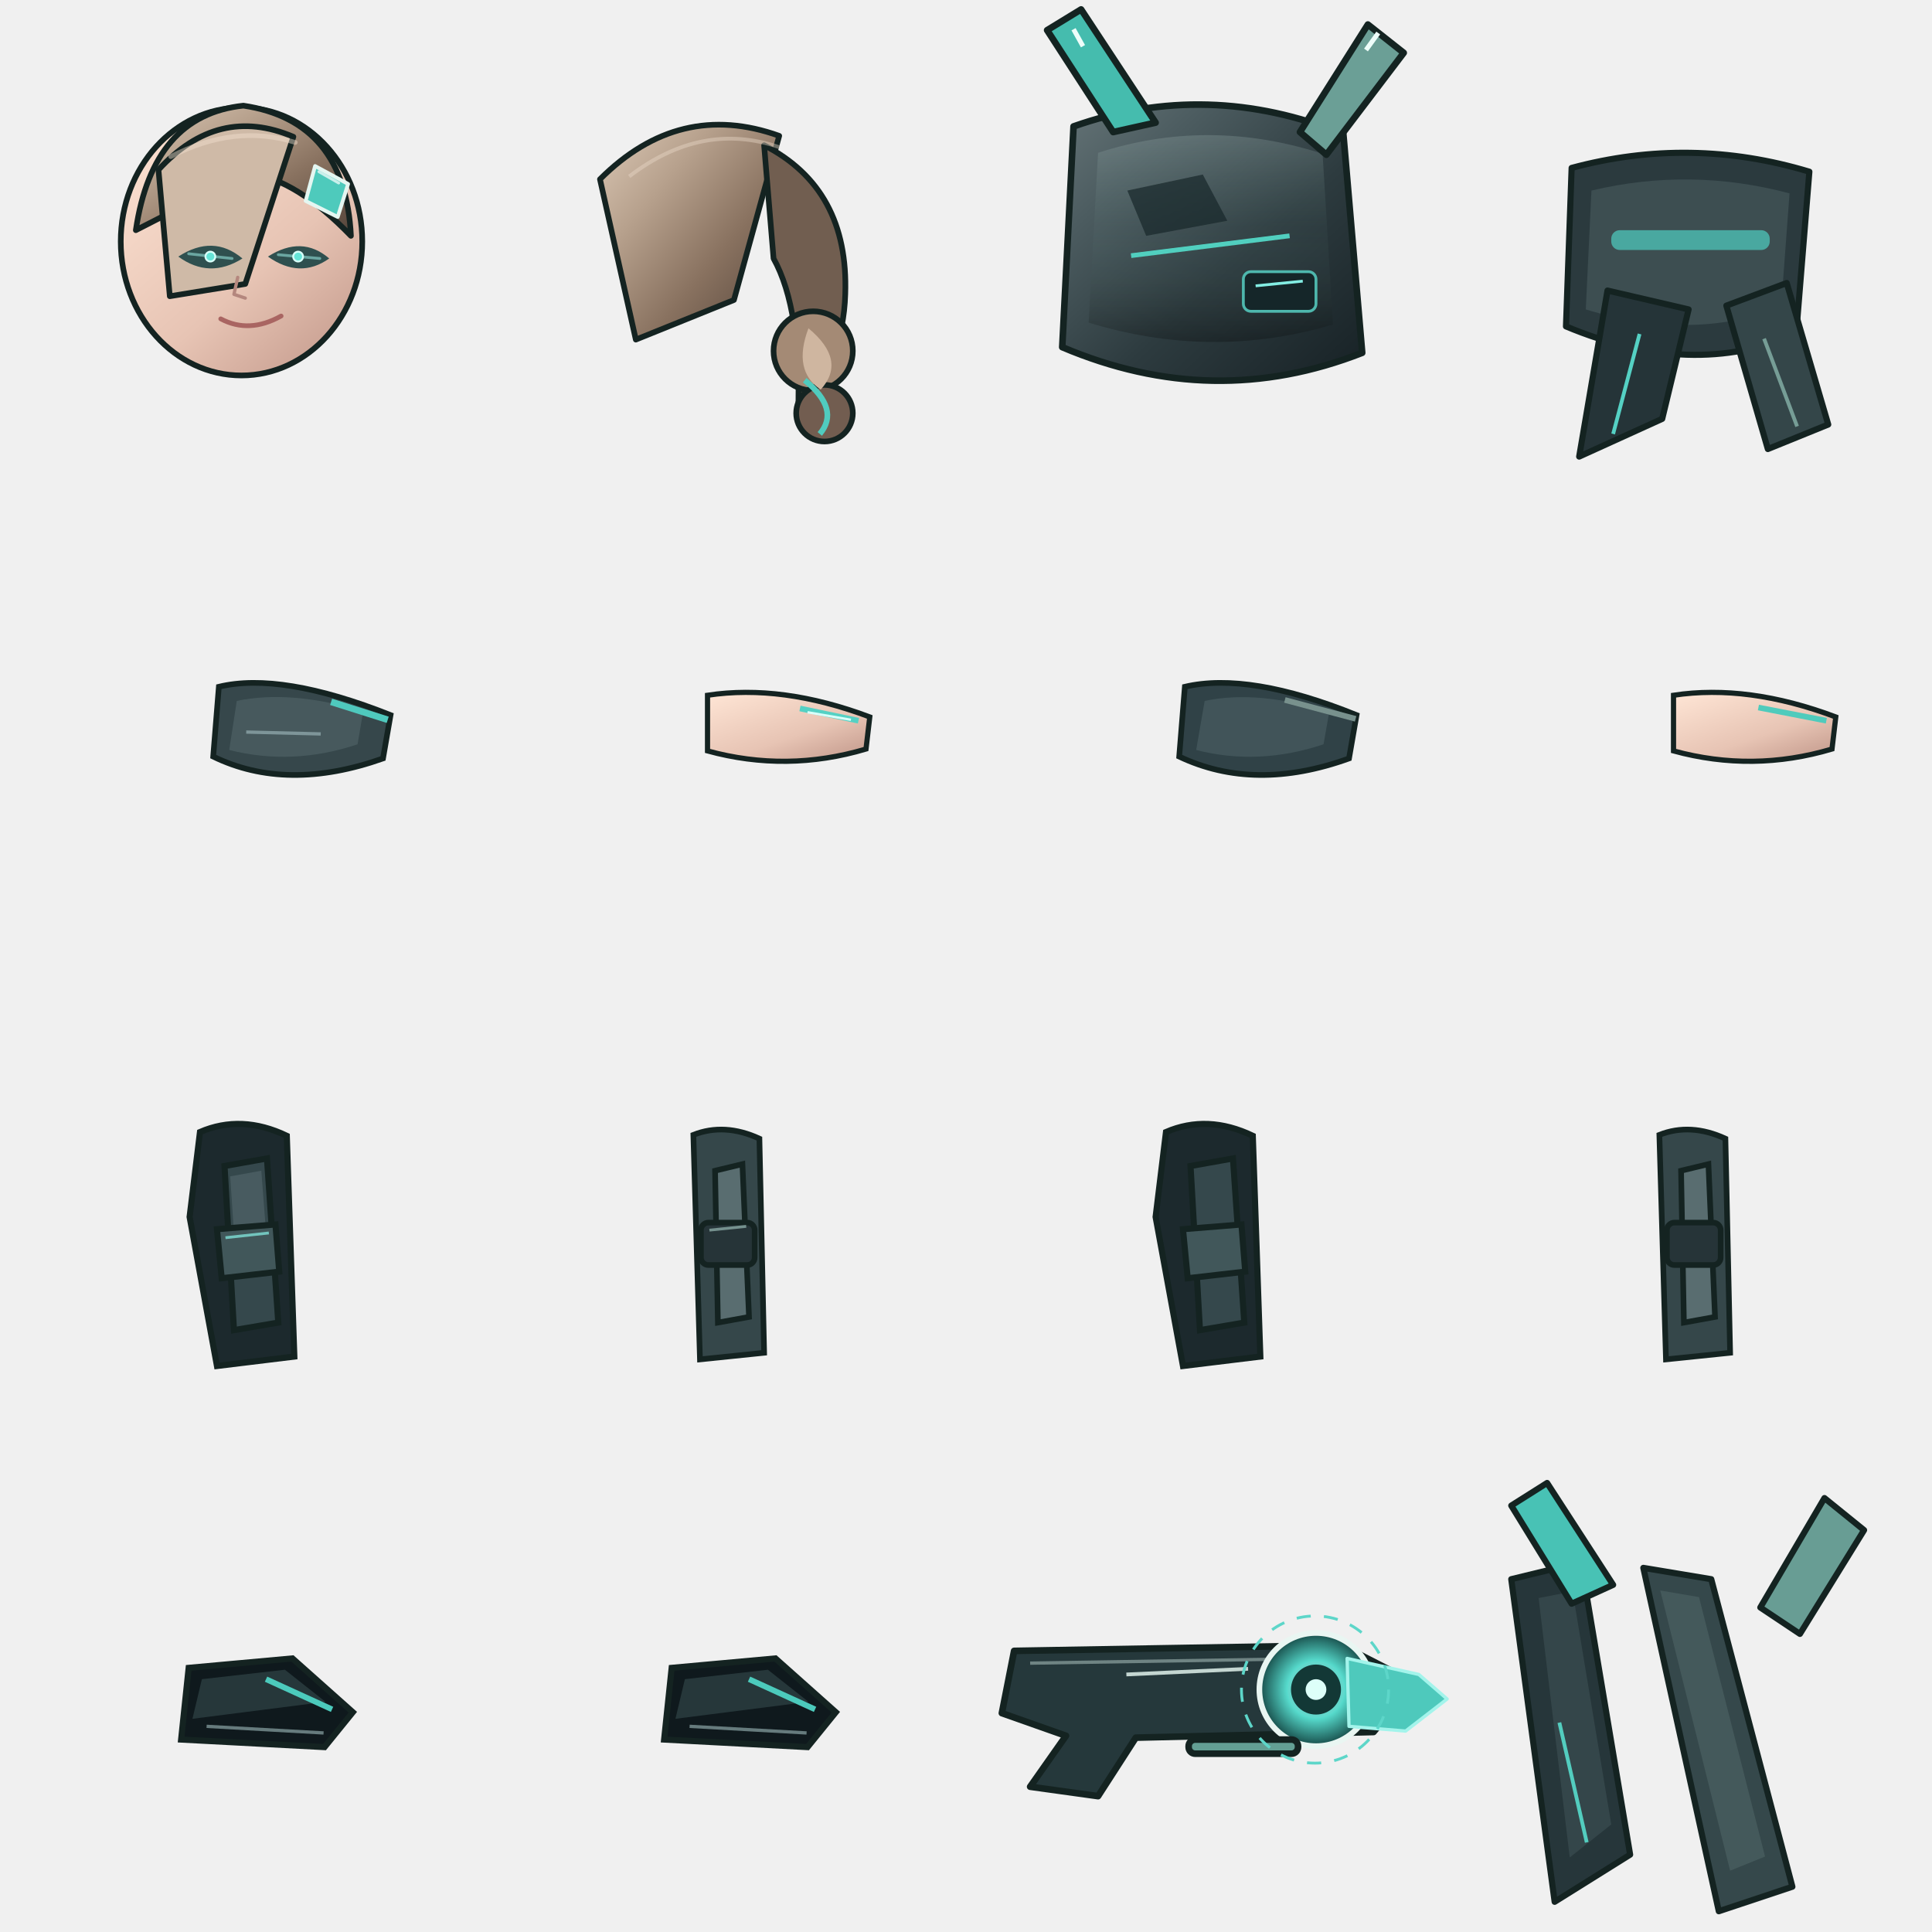
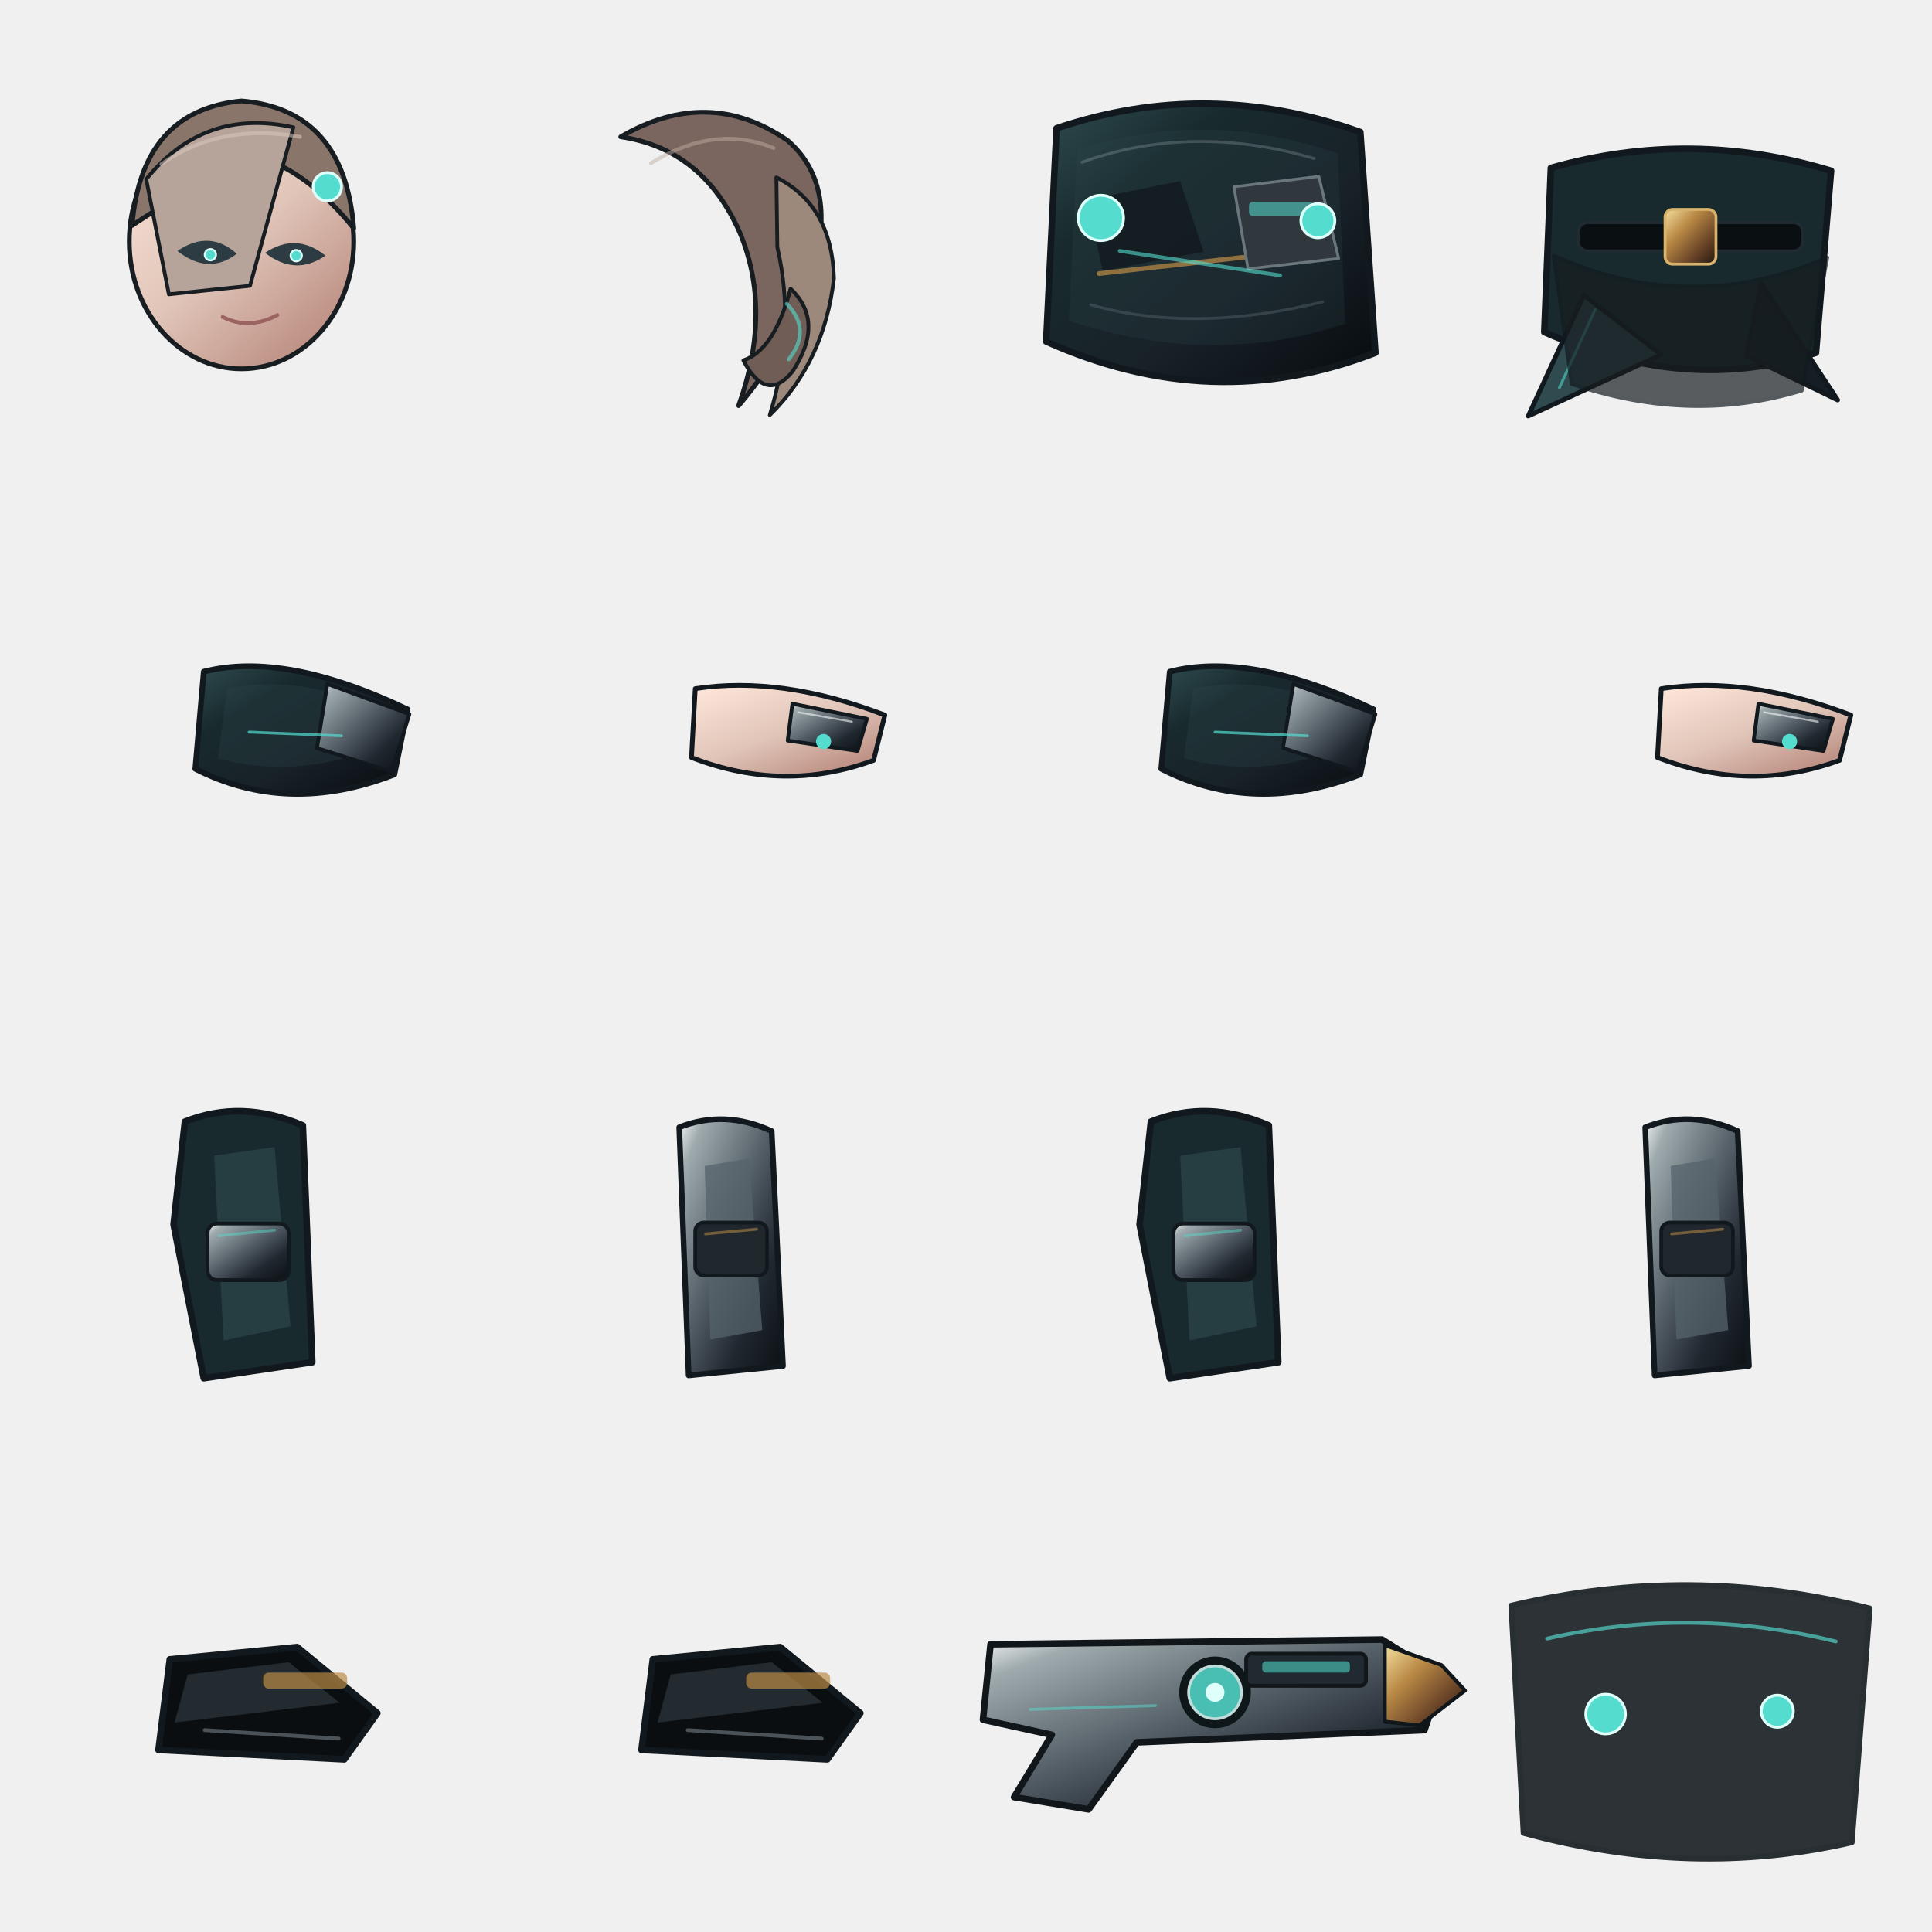
<svg xmlns="http://www.w3.org/2000/svg" width="2048" height="2048" viewBox="0 0 2048 2048">
  <defs>
-     <linearGradient id="coat" x1="0" y1="0" x2="1" y2="1">
-       <stop stop-color="#657477" />
-       <stop offset=".24" stop-color="#4c5c60" />
-       <stop offset=".58" stop-color="#2d3b3f" />
-       <stop offset="1" stop-color="#172125" />
+     <linearGradient id="body" x1="0" y1="0" x2="1" y2="1">
+       <stop offset="0" stop-color="#2f4b4f" />
+       <stop offset=".28" stop-color="#182a2d" />
+       <stop offset=".62" stop-color="#182128" />
+       <stop offset="1" stop-color="#070b0e" />
    </linearGradient>
-     <linearGradient id="coatHi" x1="0" y1="0" x2="0" y2="1">
-       <stop stop-color="#b9d0cd" stop-opacity=".20" />
-       <stop offset=".45" stop-color="#6c8e8a" stop-opacity=".07" />
-       <stop offset="1" stop-color="#000" stop-opacity=".25" />
+     <linearGradient id="metal" x1="0" y1="0" x2="1" y2="1">
+       <stop offset="0" stop-color="#f2f4f4" />
+       <stop offset=".12" stop-color="#9eaaad" />
+       <stop offset=".45" stop-color="#566068" />
+       <stop offset=".72" stop-color="#202830" />
+       <stop offset="1" stop-color="#0b0f13" />
+     </linearGradient>
+     <linearGradient id="skin" x1="0" y1="0" x2=".8" y2="1">
+       <stop offset="0" stop-color="#ffe9dc" />
+       <stop offset=".55" stop-color="#e0c4b8" />
+       <stop offset="1" stop-color="#b9897d" />
    </linearGradient>
    <linearGradient id="hair" x1="0" y1="0" x2="1" y2="1">
-       <stop stop-color="#dbc8b5" />
-       <stop offset=".31" stop-color="#b7a18d" />
-       <stop offset=".64" stop-color="#88715f" />
-       <stop offset="1" stop-color="#54443a" />
+       <stop offset="0" stop-color="#ffffff" />
+       <stop offset=".18" stop-color="#b8a69b" />
+       <stop offset=".58" stop-color="#aab1ba" />
+       <stop offset="1" stop-color="#4e5663" />
    </linearGradient>
-     <linearGradient id="skin" x1="0" y1="0" x2=".8" y2="1">
-       <stop stop-color="#ffe6d6" />
-       <stop offset=".65" stop-color="#e7c4b4" />
-       <stop offset="1" stop-color="#c89f91" />
+     <radialGradient id="glow">
+       <stop offset="0" stop-color="#ffffff" />
+       <stop offset=".2" stop-color="#54ddcf" />
+       <stop offset=".55" stop-color="#54ddcf" stop-opacity=".4" />
+       <stop offset="1" stop-color="#54ddcf" stop-opacity="0" />
+     </radialGradient>
+     <linearGradient id="gold" x1="0" y1="0" x2="1" y2="1">
+       <stop stop-color="#f5df9e" />
+       <stop offset=".35" stop-color="#b98945" />
+       <stop offset=".7" stop-color="#6b4528" />
+       <stop offset="1" stop-color="#23180f" />
    </linearGradient>
-     <radialGradient id="e">
-       <stop stop-color="#f5fffd" />
-       <stop offset=".22" stop-color="#a8fff5" />
-       <stop offset=".52" stop-color="#55d8ca" />
-       <stop offset="1" stop-color="#164a47" />
-     </radialGradient>
  </defs>
-   <g transform="translate(256 256)" stroke="#142321" stroke-width="6" stroke-linejoin="round" stroke-linecap="round">
-     <ellipse rx="128" ry="142" fill="url(#skin)" />
-     <path d="M-112-12 Q-94-134 2-144 Q110-128 116-6 Q58-66 9-72 Q-50-44-112-12" fill="url(#hair)" />
-     <path d="M-88-76 Q-25-145 55-111 L4 45 L-76 58Z" fill="#cfbaa7" />
-     <path d="M-75-90 Q-7-125 57-105" fill="none" stroke="#f1dfcf" stroke-width="5" opacity=".45" />
-     <path d="M-67 16 Q-30-8 1 18 Q-34 40-67 16M28 16 Q64-7 93 18 Q62 40 28 16" fill="#2f504f" stroke="none" />
-     <path d="M-56 13 L-10 18 M39 14 L83 18" stroke="#8edbd3" stroke-width="3" opacity=".62" />
-     <circle cx="-33" cy="16" r="5.2" fill="#66e4d7" stroke="#d8fff9" stroke-width="2" />
-     <circle cx="60" cy="16" r="5.2" fill="#66e4d7" stroke="#d8fff9" stroke-width="2" />
-     <path d="M-4 38 L-8 56 L4 60" fill="none" stroke="#b4877e" stroke-width="3.5" />
-     <path d="M-22 82 Q8 98 42 79" fill="none" stroke="#a96562" stroke-width="5" />
-     <path d="M78-80 L113-61 L102-26 L68-43Z" fill="#4ecabc" stroke="#e4f6f1" stroke-width="4" />
-     <path d="M82-74 L103-62" stroke="#fff" stroke-width="3" opacity=".7" />
+   <g transform="translate(256 256)">
+     <ellipse cx="0" cy="0" rx="119" ry="135" fill="url(#skin)" stroke="#171d20" stroke-width="5" opacity="1" />
+     <path d="M-116-17 Q-106-139 0-149 Q109-140 119-14 Q72-72 21-89 Q-41-67-116-17Z" fill="#8a756b" stroke="#171d20" stroke-width="5" stroke-linejoin="round" stroke-linecap="round" opacity="1" />
+     <path d="M-101-66 Q-40-142 55-121 L9 47 L-77 56Z" fill="#b6a399" stroke="#171d20" stroke-width="4" stroke-linejoin="round" stroke-linecap="round" opacity="1" />
+     <path d="M-85-82 Q-23-126 62-111" fill="none" stroke="#dbc9bf" stroke-width="4" stroke-linecap="round" opacity="0.52" />
+     <path d="M-68 10 Q-34-13-5 13 Q-35 36-68 10 M25 12 Q58-10 89 15 Q57 37 25 12" fill="#2d3c43" stroke="none" stroke-width="0" stroke-linejoin="round" stroke-linecap="round" opacity="1" />
+     <circle cx="-33" cy="14" r="6" fill="#54ddcf" stroke="#dffffb" stroke-width="2" opacity="1" />
+     <circle cx="58" cy="15" r="6" fill="#54ddcf" stroke="#dffffb" stroke-width="2" opacity="1" />
+     <path d="M-20 80 Q8 94 38 78" fill="none" stroke="#9c6461" stroke-width="4" stroke-linecap="round" opacity="1" />
+     <circle cx="91" cy="-58" r="15" fill="#54ddcf" stroke="#dffffb" stroke-width="3" opacity="1" />
  </g>
-   <g transform="translate(768 256)" stroke="#142321" stroke-width="6" stroke-linejoin="round">
-     <path d="M-132-66 Q-48-150 58-112 L10 62 L-94 104Z" fill="url(#hair)" />
-     <path d="M42-102 Q132-56 128 56 Q126 126 78 186 Q82 72 52 18Z" fill="#715e50" />
-     <circle cx="94" cy="116" r="42" fill="#a48a75" />
-     <circle cx="106" cy="182" r="30" fill="#725d50" />
-     <path d="M89 92 Q130 126 102 157 Q72 137 89 92Z" fill="#cfb6a0" stroke="none" />
-     <path d="M85 147 Q123 178 101 204" stroke="#50ccbf" stroke-width="6" fill="none" />
-     <path d="M-101-69 Q-24-128 58-100" stroke="#ead9c9" stroke-width="4" fill="none" opacity=".42" />
+   <g transform="translate(768 256)">
+     <path d="M-110-111 Q-17-165 67-107 Q120-61 94 30 Q75 103 15 174 Q51 73 16-10 Q-23-98-110-111Z" fill="#7a665e" stroke="#171d20" stroke-width="5" stroke-linejoin="round" stroke-linecap="round" opacity="1" />
+     <path d="M55-68 Q114-38 116 39 Q106 127 48 184 Q76 93 56 6Z" fill="#9d887c" stroke="#171d20" stroke-width="4" stroke-linejoin="round" stroke-linecap="round" opacity="1" />
+     <path d="M-78-83 Q-10-125 52-99" fill="none" stroke="#c2ada2" stroke-width="4" stroke-linecap="round" opacity="0.48" />
+     <path d="M70 50 Q107 85 72 138 Q44 172 20 126 Q53 115 70 50Z" fill="#6f5d56" stroke="#171d20" stroke-width="4" stroke-linejoin="round" stroke-linecap="round" opacity="1" />
+     <path d="M66 66 Q93 94 68 125" fill="none" stroke="#54ddcf" stroke-width="4" stroke-linecap="round" opacity="0.6" />
  </g>
-   <g transform="translate(1280 256)" stroke="#142321" stroke-width="7" stroke-linejoin="round">
-     <path d="M-142-122 Q0-172 144-114 L164 118 Q6 180-154 112Z" fill="url(#coat)" />
-     <path d="M-116-94 Q1-132 122-93 L133 88 Q5 126-126 86Z" fill="url(#coatHi)" stroke="none" />
-     <path d="M-100-116 L-170-224 L-134-246 L-55-126Z" fill="#45bcae" />
-     <path d="M98-116 L170-230 L208-200 L126-92Z" fill="#6b9f96" />
-     <path d="M-132-207 L-142-225" stroke="#eefdfa" stroke-width="5" />
-     <path d="M168-203 L181-221" stroke="#eefdfa" stroke-width="5" />
-     <path d="M-81 15 L87-6" stroke="#51cfbf" stroke-width="5" />
-     <path d="M-85-54 L-5-71 L21-22 L-65-6Z" fill="#172629" opacity=".7" stroke="none" />
-     <rect x="38" y="32" width="77" height="42" rx="8" fill="#152629" stroke="#4eb7ad" stroke-width="3" />
-     <path d="M51 47 L101 42" stroke="#83ede3" stroke-width="3" />
+   <g transform="translate(1280 256)">
+     <path d="M-160-120 Q0-174 162-116 L178 118 Q5 185-171 106Z" fill="url(#body)" stroke="#11191e" stroke-width="7" stroke-linejoin="round" stroke-linecap="round" opacity="1" />
+     <path d="M-138-97 Q0-142 138-93 L146 87 Q6 134-147 84Z" fill="#2f4b4f" stroke="none" stroke-width="0" stroke-linejoin="round" stroke-linecap="round" opacity="0.22" />
+     <path d="M-133-84 Q-17-126 113-88" fill="none" stroke="#dbe3e7" stroke-width="3" stroke-linecap="round" opacity="0.2" />
+     <path d="M-115 34 L115 8" fill="none" stroke="#bb8a45" stroke-width="5" stroke-linecap="round" opacity="0.72" />
+     <path d="M-128-44 L-29-64 L-4 11 L-111 31Z" fill="#11171b" stroke="none" stroke-width="0" stroke-linejoin="round" stroke-linecap="round" opacity="0.75" />
+     <path d="M28-58 L118-69 L139 18 L43 29Z" fill="#30383d" stroke="#69767c" stroke-width="3" stroke-linejoin="round" stroke-linecap="round" opacity="1" />
+     <rect x="44" y="-42" width="68" height="15" rx="4" fill="#54ddcf" stroke="none" stroke-width="0" opacity="0.55" />
+     <path d="M-124 67 Q-16 98 122 64" fill="none" stroke="#606b72" stroke-width="3" stroke-linecap="round" opacity="0.4" />
+     <circle cx="-113" cy="-25" r="24" fill="#54ddcf" stroke="#dffffb" stroke-width="3" opacity="1" />
+     <circle cx="117" cy="-22" r="18" fill="#54ddcf" stroke="#dffffb" stroke-width="3" opacity="1" />
+     <path d="M-93 10 L77 36" fill="none" stroke="#54ddcf" stroke-width="4" stroke-linecap="round" opacity="0.6" />
  </g>
-   <g transform="translate(1792 256)" stroke="#142321" stroke-width="6.5" stroke-linejoin="round">
-     <path d="M-126-78 Q0-112 126-74 L112 98 Q2 146-132 90Z" fill="#2b3a3e" />
-     <path d="M-105-54 Q0-79 105-51 L96 70 Q0 106-111 72Z" fill="#516569" opacity=".45" stroke="none" />
-     <path d="M-88 52 L-118 228 L-30 188 L-2 72Z" fill="#253438" />
-     <path d="M38 68 L82 220 L146 194 L102 44Z" fill="#344649" />
-     <rect x="-84" y="-12" width="168" height="21" rx="9" fill="#4ecbbe" opacity=".72" stroke="none" />
-     <path d="M-54 98 L-82 204" stroke="#55d1c4" stroke-width="4" />
-     <path d="M78 103 L113 196" stroke="#769d96" stroke-width="4" />
+   <g transform="translate(1792 256)">
+     <path d="M-148-78 Q0-120 149-75 L133 118 Q-3 163-155 96Z" fill="#182a2d" stroke="#11191e" stroke-width="7" stroke-linejoin="round" stroke-linecap="round" opacity="1" />
+     <rect x="-119" y="-20" width="238" height="30" rx="10" fill="#0a0f12" stroke="#202a30" stroke-width="3" opacity="1" />
+     <rect x="-27" y="-34" width="54" height="58" rx="8" fill="url(#gold)" stroke="#d9b36c" stroke-width="3" opacity="1" />
+     <path d="M-113 57 L-172 185 L-31 120Z" fill="#2f4b4f" stroke="#11191e" stroke-width="5" stroke-linejoin="round" stroke-linecap="round" opacity="1" />
+     <path d="M75 45 L156 168 L59 121Z" fill="#151e24" stroke="#11191e" stroke-width="5" stroke-linejoin="round" stroke-linecap="round" opacity="1" />
+     <path d="M-101 72 L-139 155" fill="none" stroke="#54ddcf" stroke-width="3" stroke-linecap="round" opacity="0.55" />
+     <path d="M-145 15 Q0 80 145 17 L118 158 Q0 194-126 151Z" fill="#171d20" stroke="#11191e" stroke-width="4" stroke-linejoin="round" stroke-linecap="round" opacity="0.7" />
  </g>
-   <g transform="translate(256 768)" stroke="#142321" stroke-width="6">
-     <path d="M-24-40 Q42-56 158-10 L150 36 Q48 72-30 34Z" fill="#36474b" />
-     <path d="M-5-25 Q52-37 129-14 L123 21 Q54 44-13 27Z" fill="#728a8d" opacity=".28" stroke="none" />
-     <path d="M95-24 L155-5" stroke="#4fc9bd" stroke-width="7" />
-     <path d="M5 8 L84 10" stroke="#7e9599" stroke-width="3.5" />
+   <g transform="translate(256 768)">
+     <path d="M-40-56 Q46-78 176-16 L162 53 Q49 97-49 47Z" fill="url(#body)" stroke="#11191e" stroke-width="6" stroke-linejoin="round" stroke-linecap="round" opacity="1" />
+     <path d="M-15-38 Q55-53 141-19 L132 28 Q55 57-25 36Z" fill="#2f4b4f" stroke="none" stroke-width="0" stroke-linejoin="round" stroke-linecap="round" opacity="0.25" />
+     <path d="M91-43 L178-11 L159 50 L80 25Z" fill="url(#metal)" stroke="#11191e" stroke-width="4" stroke-linejoin="round" stroke-linecap="round" opacity="1" />
+     <path d="M8 8 L106 12" fill="none" stroke="#54ddcf" stroke-width="3" stroke-linecap="round" opacity="0.7" />
  </g>
-   <g transform="translate(768 768)" stroke="#142321" stroke-width="5.5">
-     <path d="M-18-31 Q61-43 154-8 L150 26 Q66 51-18 28Z" fill="url(#skin)" />
-     <path d="M80-17 L142-4" stroke="#55d1c4" stroke-width="6" />
-     <path d="M88-13 L134-5" stroke="#d9fffa" stroke-width="2.5" />
+   <g transform="translate(768 768)">
+     <path d="M-31-38 Q60-52 170-10 L158 38 Q63 73-35 35Z" fill="url(#skin)" stroke="#11191e" stroke-width="5" stroke-linejoin="round" stroke-linecap="round" opacity="1" />
+     <path d="M72-22 L151-6 L141 28 L67 17Z" fill="url(#metal)" stroke="#11191e" stroke-width="4" stroke-linejoin="round" stroke-linecap="round" opacity="1" />
+     <path d="M78-13 L135-3" fill="none" stroke="#f5f7f8" stroke-width="2" stroke-linecap="round" opacity="0.6" />
+     <circle cx="105" cy="18" r="8" fill="#54ddcf" stroke="none" stroke-width="0" opacity="1" />
  </g>
-   <g transform="translate(1280 768)" stroke="#142321" stroke-width="6">
-     <path d="M-24-40 Q44-56 158-10 L150 36 Q50 72-30 34Z" fill="#304247" />
-     <path d="M-3-25 Q54-37 129-13 L123 21 Q54 44-12 27Z" fill="#70898c" opacity=".26" stroke="none" />
-     <path d="M82-26 L157-6" stroke="#78918d" stroke-width="6" />
+   <g transform="translate(1280 768)">
+     <path d="M-40-56 Q46-78 176-16 L162 53 Q49 97-49 47Z" fill="url(#body)" stroke="#11191e" stroke-width="6" stroke-linejoin="round" stroke-linecap="round" opacity="1" />
+     <path d="M-15-38 Q55-53 141-19 L132 28 Q55 57-25 36Z" fill="#2f4b4f" stroke="none" stroke-width="0" stroke-linejoin="round" stroke-linecap="round" opacity="0.25" />
+     <path d="M91-43 L178-11 L159 50 L80 25Z" fill="url(#metal)" stroke="#11191e" stroke-width="4" stroke-linejoin="round" stroke-linecap="round" opacity="1" />
+     <path d="M8 8 L106 12" fill="none" stroke="#54ddcf" stroke-width="3" stroke-linecap="round" opacity="0.7" />
  </g>
-   <g transform="translate(1792 768)" stroke="#142321" stroke-width="5.5">
-     <path d="M-18-31 Q61-43 154-8 L150 26 Q66 51-18 28Z" fill="url(#skin)" />
-     <path d="M72-18 L144-4" stroke="#4fcbbc" stroke-width="6" />
+   <g transform="translate(1792 768)">
+     <path d="M-31-38 Q60-52 170-10 L158 38 Q63 73-35 35Z" fill="url(#skin)" stroke="#11191e" stroke-width="5" stroke-linejoin="round" stroke-linecap="round" opacity="1" />
+     <path d="M72-22 L151-6 L141 28 L67 17Z" fill="url(#metal)" stroke="#11191e" stroke-width="4" stroke-linejoin="round" stroke-linecap="round" opacity="1" />
+     <path d="M78-13 L135-3" fill="none" stroke="#f5f7f8" stroke-width="2" stroke-linecap="round" opacity="0.6" />
+     <circle cx="105" cy="18" r="8" fill="#54ddcf" stroke="none" stroke-width="0" opacity="1" />
  </g>
-   <g transform="translate(256 1280)" stroke="#142321" stroke-width="6.5">
-     <path d="M-44-80 Q0-99 48-76 L56 158 L-26 168 L-55 10Z" fill="#1c292d" />
-     <path d="M-18-44 L27-52 L39 122 L-8 130Z" fill="#35484c" />
-     <path d="M-12-33 L21-39 L29 65 L-5 71Z" fill="#708589" opacity=".32" stroke="none" />
-     <path d="M-26 23 L36 18 L40 68 L-21 75Z" fill="#41575a" />
-     <path d="M-17 32 L29 27" stroke="#72c4bd" stroke-width="3" />
+   <g transform="translate(256 1280)">
+     <path d="M-60-91 Q0-115 65-87 L75 164 L-40 181 L-72 18Z" fill="#182a2d" stroke="#11191e" stroke-width="7" stroke-linejoin="round" stroke-linecap="round" opacity="1" />
+     <path d="M-29-55 L35-64 L52 126 L-19 141Z" fill="#2f4b4f" stroke="none" stroke-width="0" stroke-linejoin="round" stroke-linecap="round" opacity="0.6" />
+     <rect x="-36" y="17" width="86" height="60" rx="10" fill="url(#metal)" stroke="#11191e" stroke-width="4" opacity="1" />
+     <path d="M-24 30 L35 24" fill="none" stroke="#54ddcf" stroke-width="3" stroke-linecap="round" opacity="0.45" />
  </g>
-   <g transform="translate(768 1280)" stroke="#142321" stroke-width="6">
-     <path d="M-33-77 Q0-90 37-73 L42 154 L-26 161Z" fill="#35474a" />
-     <path d="M-10-39 L19-46 L26 116 L-7 122Z" fill="#596d70" />
-     <rect x="-25" y="16" width="57" height="45" rx="8" fill="#263438" />
-     <path d="M-16 24 L23 20" stroke="#75918e" stroke-width="3" />
+   <g transform="translate(768 1280)">
+     <path d="M-48-85 Q0-104 50-81 L62 168 L-38 178Z" fill="url(#metal)" stroke="#11191e" stroke-width="6" stroke-linejoin="round" stroke-linecap="round" opacity="1" />
+     <path d="M-21-44 L26-52 L40 130 L-15 140Z" fill="#56636b" stroke="none" stroke-width="0" stroke-linejoin="round" stroke-linecap="round" opacity="0.75" />
+     <rect x="-31" y="16" width="76" height="56" rx="9" fill="#20282d" stroke="#11191e" stroke-width="4" opacity="1" />
+     <path d="M-20 28 L34 23" fill="none" stroke="#bb8a45" stroke-width="3" stroke-linecap="round" opacity="0.55" />
  </g>
-   <g transform="translate(1280 1280)" stroke="#142321" stroke-width="6.5">
-     <path d="M-44-80 Q0-99 48-76 L56 158 L-26 168 L-55 10Z" fill="#1c292d" />
-     <path d="M-18-44 L27-52 L39 122 L-8 130Z" fill="#35484c" />
-     <path d="M-26 23 L36 18 L40 68 L-21 75Z" fill="#41575a" />
+   <g transform="translate(1280 1280)">
+     <path d="M-60-91 Q0-115 65-87 L75 164 L-40 181 L-72 18Z" fill="#182a2d" stroke="#11191e" stroke-width="7" stroke-linejoin="round" stroke-linecap="round" opacity="1" />
+     <path d="M-29-55 L35-64 L52 126 L-19 141Z" fill="#2f4b4f" stroke="none" stroke-width="0" stroke-linejoin="round" stroke-linecap="round" opacity="0.6" />
+     <rect x="-36" y="17" width="86" height="60" rx="10" fill="url(#metal)" stroke="#11191e" stroke-width="4" opacity="1" />
+     <path d="M-24 30 L35 24" fill="none" stroke="#54ddcf" stroke-width="3" stroke-linecap="round" opacity="0.45" />
  </g>
-   <g transform="translate(1792 1280)" stroke="#142321" stroke-width="6">
-     <path d="M-33-77 Q0-90 37-73 L42 154 L-26 161Z" fill="#35474a" />
-     <path d="M-10-39 L19-46 L26 116 L-7 122Z" fill="#596d70" />
-     <rect x="-25" y="16" width="57" height="45" rx="8" fill="#263438" />
+   <g transform="translate(1792 1280)">
+     <path d="M-48-85 Q0-104 50-81 L62 168 L-38 178Z" fill="url(#metal)" stroke="#11191e" stroke-width="6" stroke-linejoin="round" stroke-linecap="round" opacity="1" />
+     <path d="M-21-44 L26-52 L40 130 L-15 140Z" fill="#56636b" stroke="none" stroke-width="0" stroke-linejoin="round" stroke-linecap="round" opacity="0.75" />
+     <rect x="-31" y="16" width="76" height="56" rx="9" fill="#20282d" stroke="#11191e" stroke-width="4" opacity="1" />
+     <path d="M-20 28 L34 23" fill="none" stroke="#bb8a45" stroke-width="3" stroke-linecap="round" opacity="0.55" />
  </g>
-   <g transform="translate(256 1792)" stroke="#142321" stroke-width="6.5">
-     <path d="M-56-24 L54-34 L118 23 L88 60 L-64 52Z" fill="#0f191d" />
-     <path d="M-42-12 L46-22 L89 12 L-52 30Z" fill="#26373a" stroke="none" />
-     <path d="M26-12 L96 20" stroke="#4ccabc" stroke-width="6" />
-     <path d="M-37 38 L87 45" stroke="#667b7d" stroke-width="3.5" />
+   <g transform="translate(256 1792)">
+     <path d="M-76-33 L59-46 L144 24 L109 73 L-88 63Z" fill="#0a0e11" stroke="#11191e" stroke-width="7" stroke-linejoin="round" stroke-linecap="round" opacity="1" />
+     <path d="M-57-17 L50-30 L104 13 L-71 34Z" fill="#252e34" stroke="none" stroke-width="0" stroke-linejoin="round" stroke-linecap="round" opacity="0.92" />
+     <rect x="23" y="-19" width="89" height="17" rx="6" fill="#bb8a45" stroke="none" stroke-width="0" opacity="0.7" />
+     <path d="M-39 42 L103 51" fill="none" stroke="#667178" stroke-width="4" stroke-linecap="round" opacity="0.7" />
  </g>
-   <g transform="translate(768 1792)" stroke="#142321" stroke-width="6.5">
-     <path d="M-56-24 L54-34 L118 23 L88 60 L-64 52Z" fill="#0f191d" />
-     <path d="M-42-12 L46-22 L89 12 L-52 30Z" fill="#26373a" stroke="none" />
-     <path d="M26-12 L96 20" stroke="#4ccabc" stroke-width="6" />
-     <path d="M-37 38 L87 45" stroke="#667b7d" stroke-width="3.5" />
+   <g transform="translate(768 1792)">
+     <path d="M-76-33 L59-46 L144 24 L109 73 L-88 63Z" fill="#0a0e11" stroke="#11191e" stroke-width="7" stroke-linejoin="round" stroke-linecap="round" opacity="1" />
+     <path d="M-57-17 L50-30 L104 13 L-71 34Z" fill="#252e34" stroke="none" stroke-width="0" stroke-linejoin="round" stroke-linecap="round" opacity="0.92" />
+     <rect x="23" y="-19" width="89" height="17" rx="6" fill="#bb8a45" stroke="none" stroke-width="0" opacity="0.7" />
+     <path d="M-39 42 L103 51" fill="none" stroke="#667178" stroke-width="4" stroke-linecap="round" opacity="0.7" />
  </g>
-   <g transform="translate(1280 1792)" stroke="#142321" stroke-width="7" stroke-linejoin="round">
-     <path d="M-205-42 L142-48 L220-8 L176 44 L-76 50 L-116 112 L-188 102 L-150 48 L-218 24Z" fill="#25383b" />
-     <path d="M-188-29 L124-34" stroke="#d7ebe7" stroke-width="3.5" opacity=".42" />
-     <circle cx="115" cy="-1" r="60" fill="url(#e)" stroke="#e9f6f2" stroke-width="6" />
-     <circle cx="115" cy="-1" r="28" fill="#133836" stroke="#62d8cc" stroke-width="3" />
-     <circle cx="115" cy="-1" r="11" fill="#ddfff9" stroke="none" />
-     <path d="M148-34 L224-17 L254 9 L210 43 L150 38Z" fill="#4ec9bc" stroke="#a3f4eb" stroke-width="3.5" />
-     <rect x="-20" y="52" width="116" height="15" rx="7" fill="#639f94" />
-     <path d="M-86-17 L43-23" stroke="#c4d6d1" stroke-width="4" />
-     <circle cx="114" cy="-1" r="78" fill="none" stroke="#5dd6c9" stroke-width="3" stroke-dasharray="15 14" />
+   <g transform="translate(1280 1792)">
+     <path d="M-230-49 L185-54 L249-14 L230 42 L-75 55 L-126 126 L-205 113 L-165 47 L-238 31Z" fill="url(#metal)" stroke="#10161a" stroke-width="7" stroke-linejoin="round" stroke-linecap="round" opacity="1" />
+     <circle cx="8" cy="2" r="36" fill="#10171b" stroke="#0d171a" stroke-width="4" opacity="1" />
+     <circle cx="8" cy="2" r="28" fill="#54ddcf" stroke="#dffffb" stroke-width="3" opacity="0.85" />
+     <circle cx="8" cy="2" r="10" fill="#dffffb" stroke="none" stroke-width="0" opacity="1" />
+     <rect x="41" y="-39" width="127" height="34" rx="6" fill="#202a30" stroke="#10161a" stroke-width="4" opacity="1" />
+     <rect x="58" y="-31" width="93" height="12" rx="4" fill="#54ddcf" stroke="none" stroke-width="0" opacity="0.55" />
+     <path d="M188-48 L248-27 L273 0 L225 37 L188 33Z" fill="url(#gold)" stroke="#10161a" stroke-width="4" stroke-linejoin="round" stroke-linecap="round" opacity="1" />
+     <path d="M-188 20 L-55 16" fill="none" stroke="#54ddcf" stroke-width="3" stroke-linecap="round" opacity="0.5" />
  </g>
-   <g transform="translate(1792 1792)" stroke="#142321" stroke-width="6.5" stroke-linejoin="round">
-     <path d="M-190-118 L-116-136 L-64 174 L-144 224Z" fill="#26363a" />
-     <path d="M-161-98 L-125-105 L-84 142 L-128 177Z" fill="#52676a" opacity=".33" stroke="none" />
-     <path d="M-50-130 L22-118 L108 208 L30 234Z" fill="#35484b" />
-     <path d="M-32-106 L9-99 L79 176 L42 191Z" fill="#6d8584" opacity=".28" stroke="none" />
-     <path d="M74-88 L142-204 L184-170 L116-60Z" fill="#689d94" />
-     <path d="M-126-92 L-190-196 L-152-220 L-82-112Z" fill="#48c2b5" />
-     <path d="M-139 34 L-110 161" stroke="#53cdbf" stroke-width="4" />
+   <g transform="translate(1792 1792)">
+     <path d="M-190-90 Q0-135 190-87 L171 161 Q2 200-177 151Z" fill="#171d21" stroke="#11191e" stroke-width="6" stroke-linejoin="round" stroke-linecap="round" opacity="0.9" />
+     <path d="M-152-55 Q0-90 154-52" fill="none" stroke="#54ddcf" stroke-width="4" stroke-linecap="round" opacity="0.65" />
+     <circle cx="-90" cy="25" r="21" fill="#54ddcf" stroke="#dffffb" stroke-width="3" opacity="1" />
+     <circle cx="92" cy="22" r="17" fill="#54ddcf" stroke="#dffffb" stroke-width="3" opacity="1" />
  </g>
</svg>
